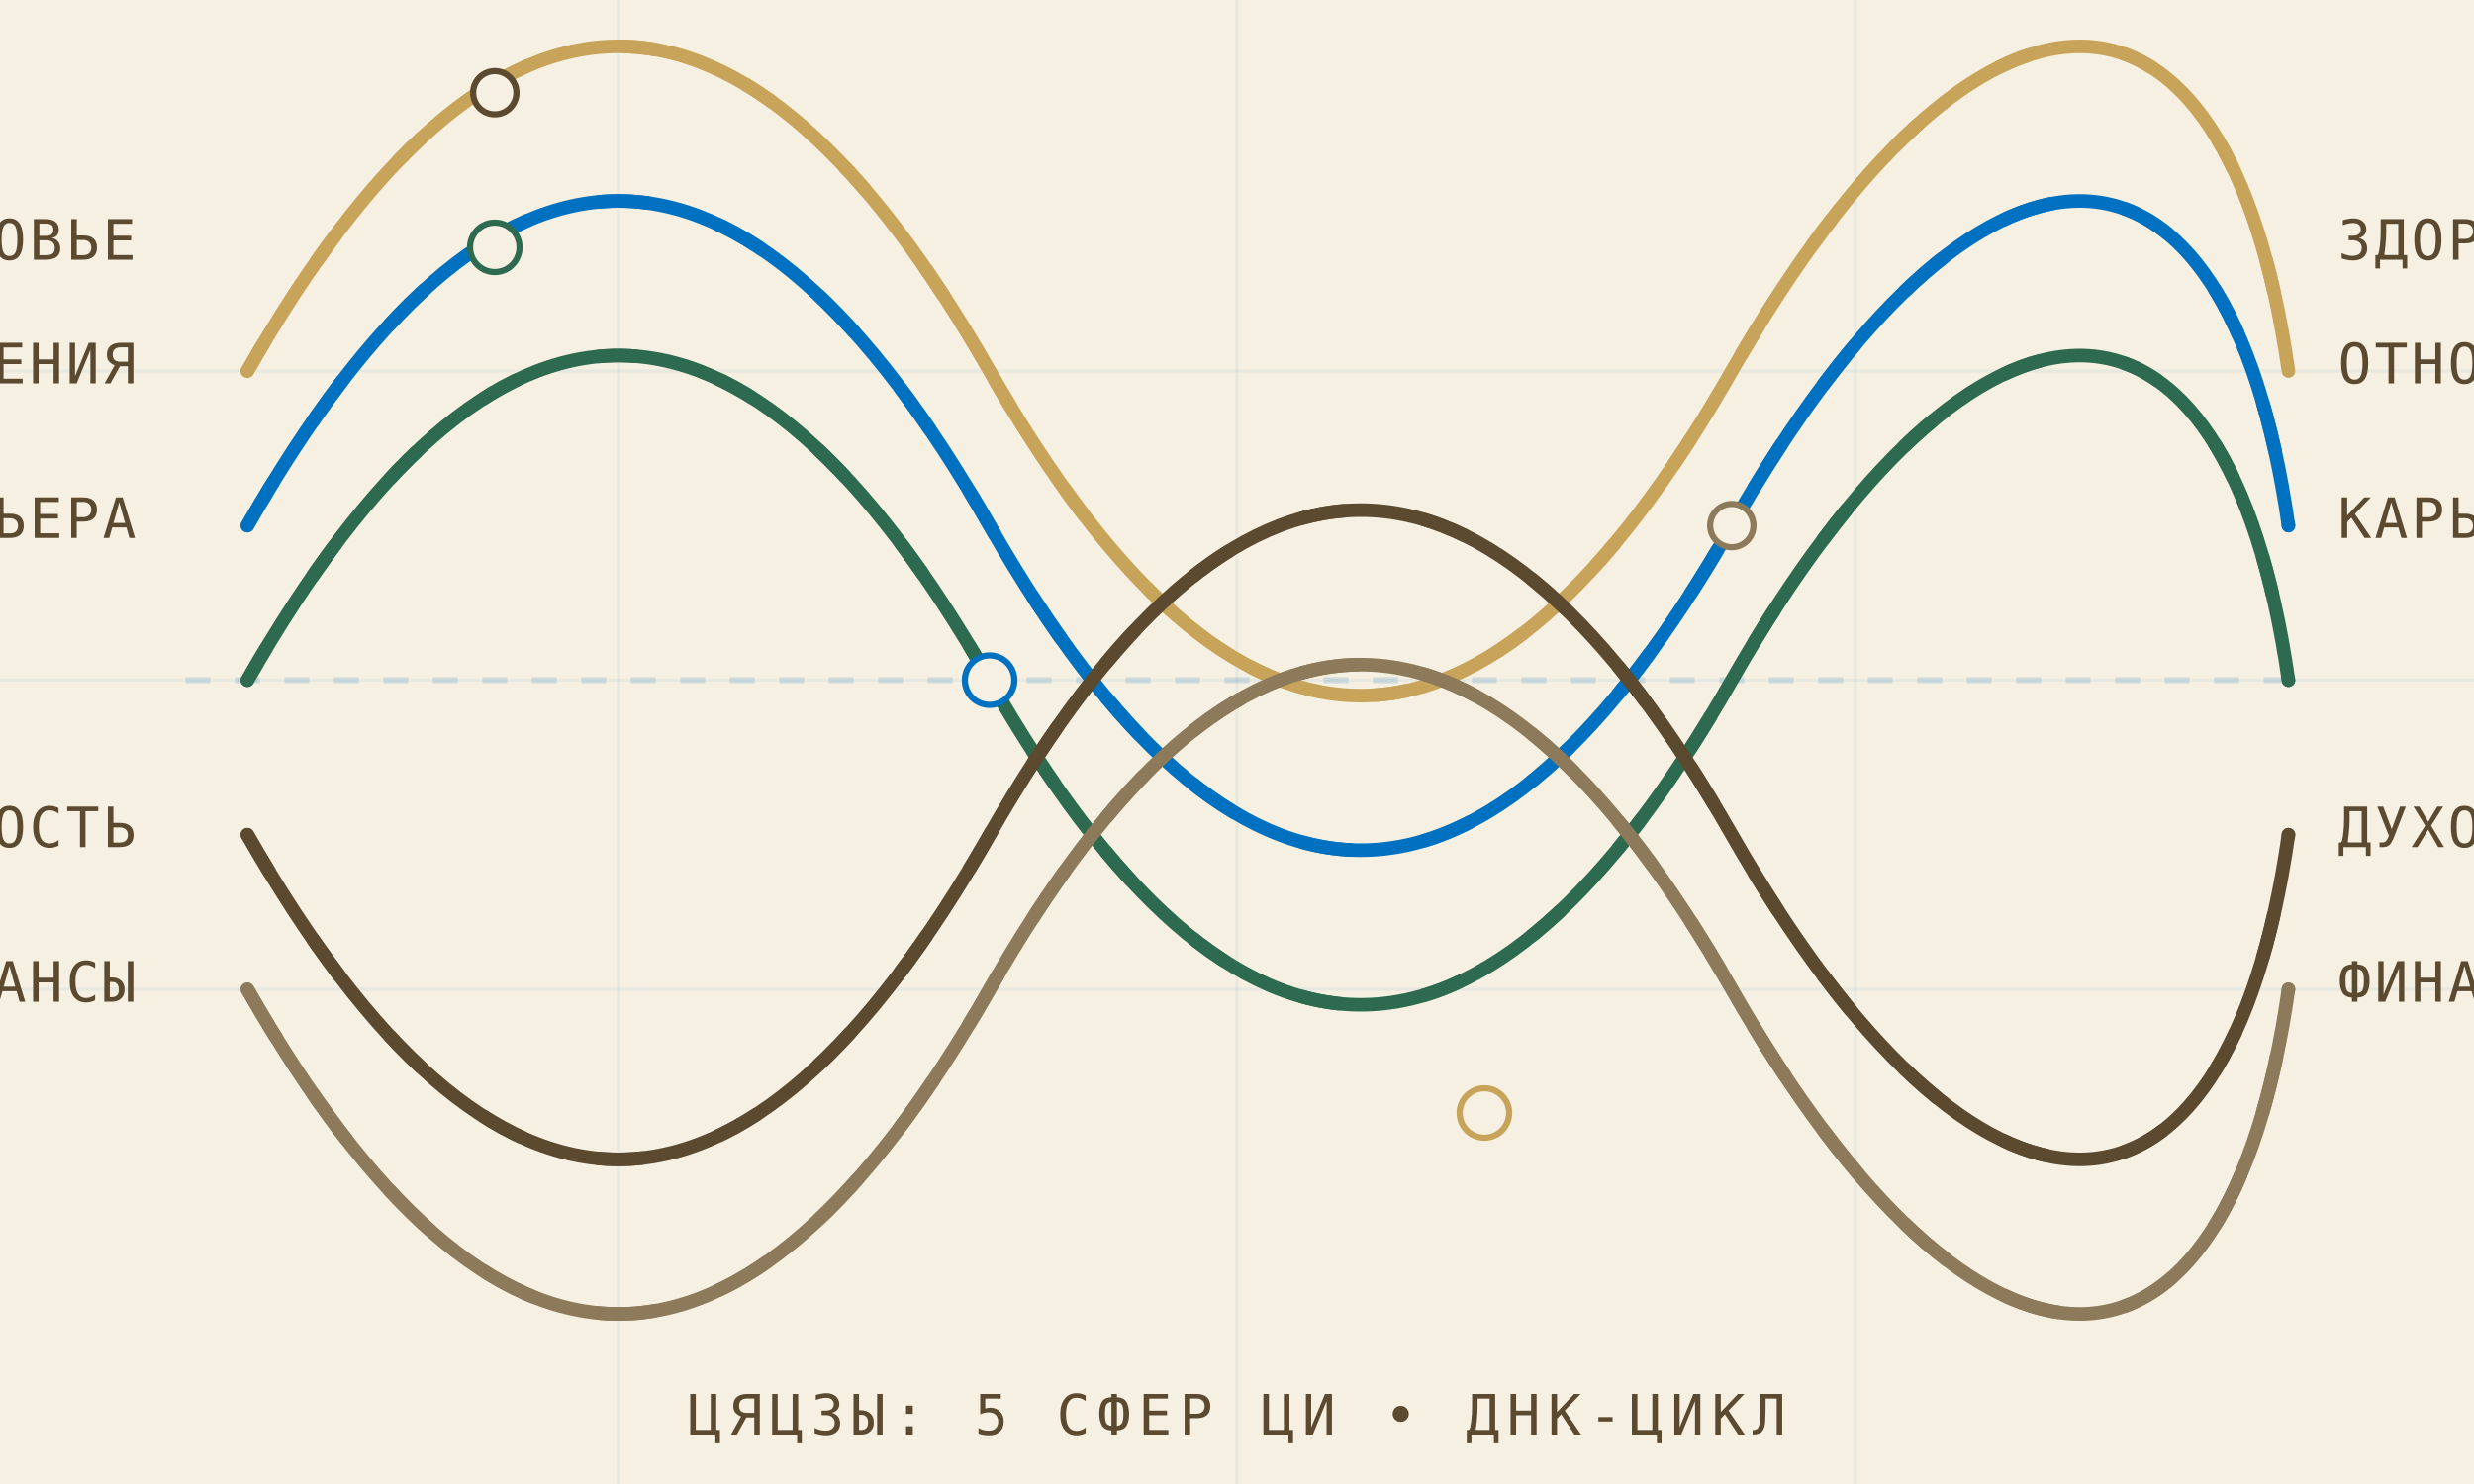
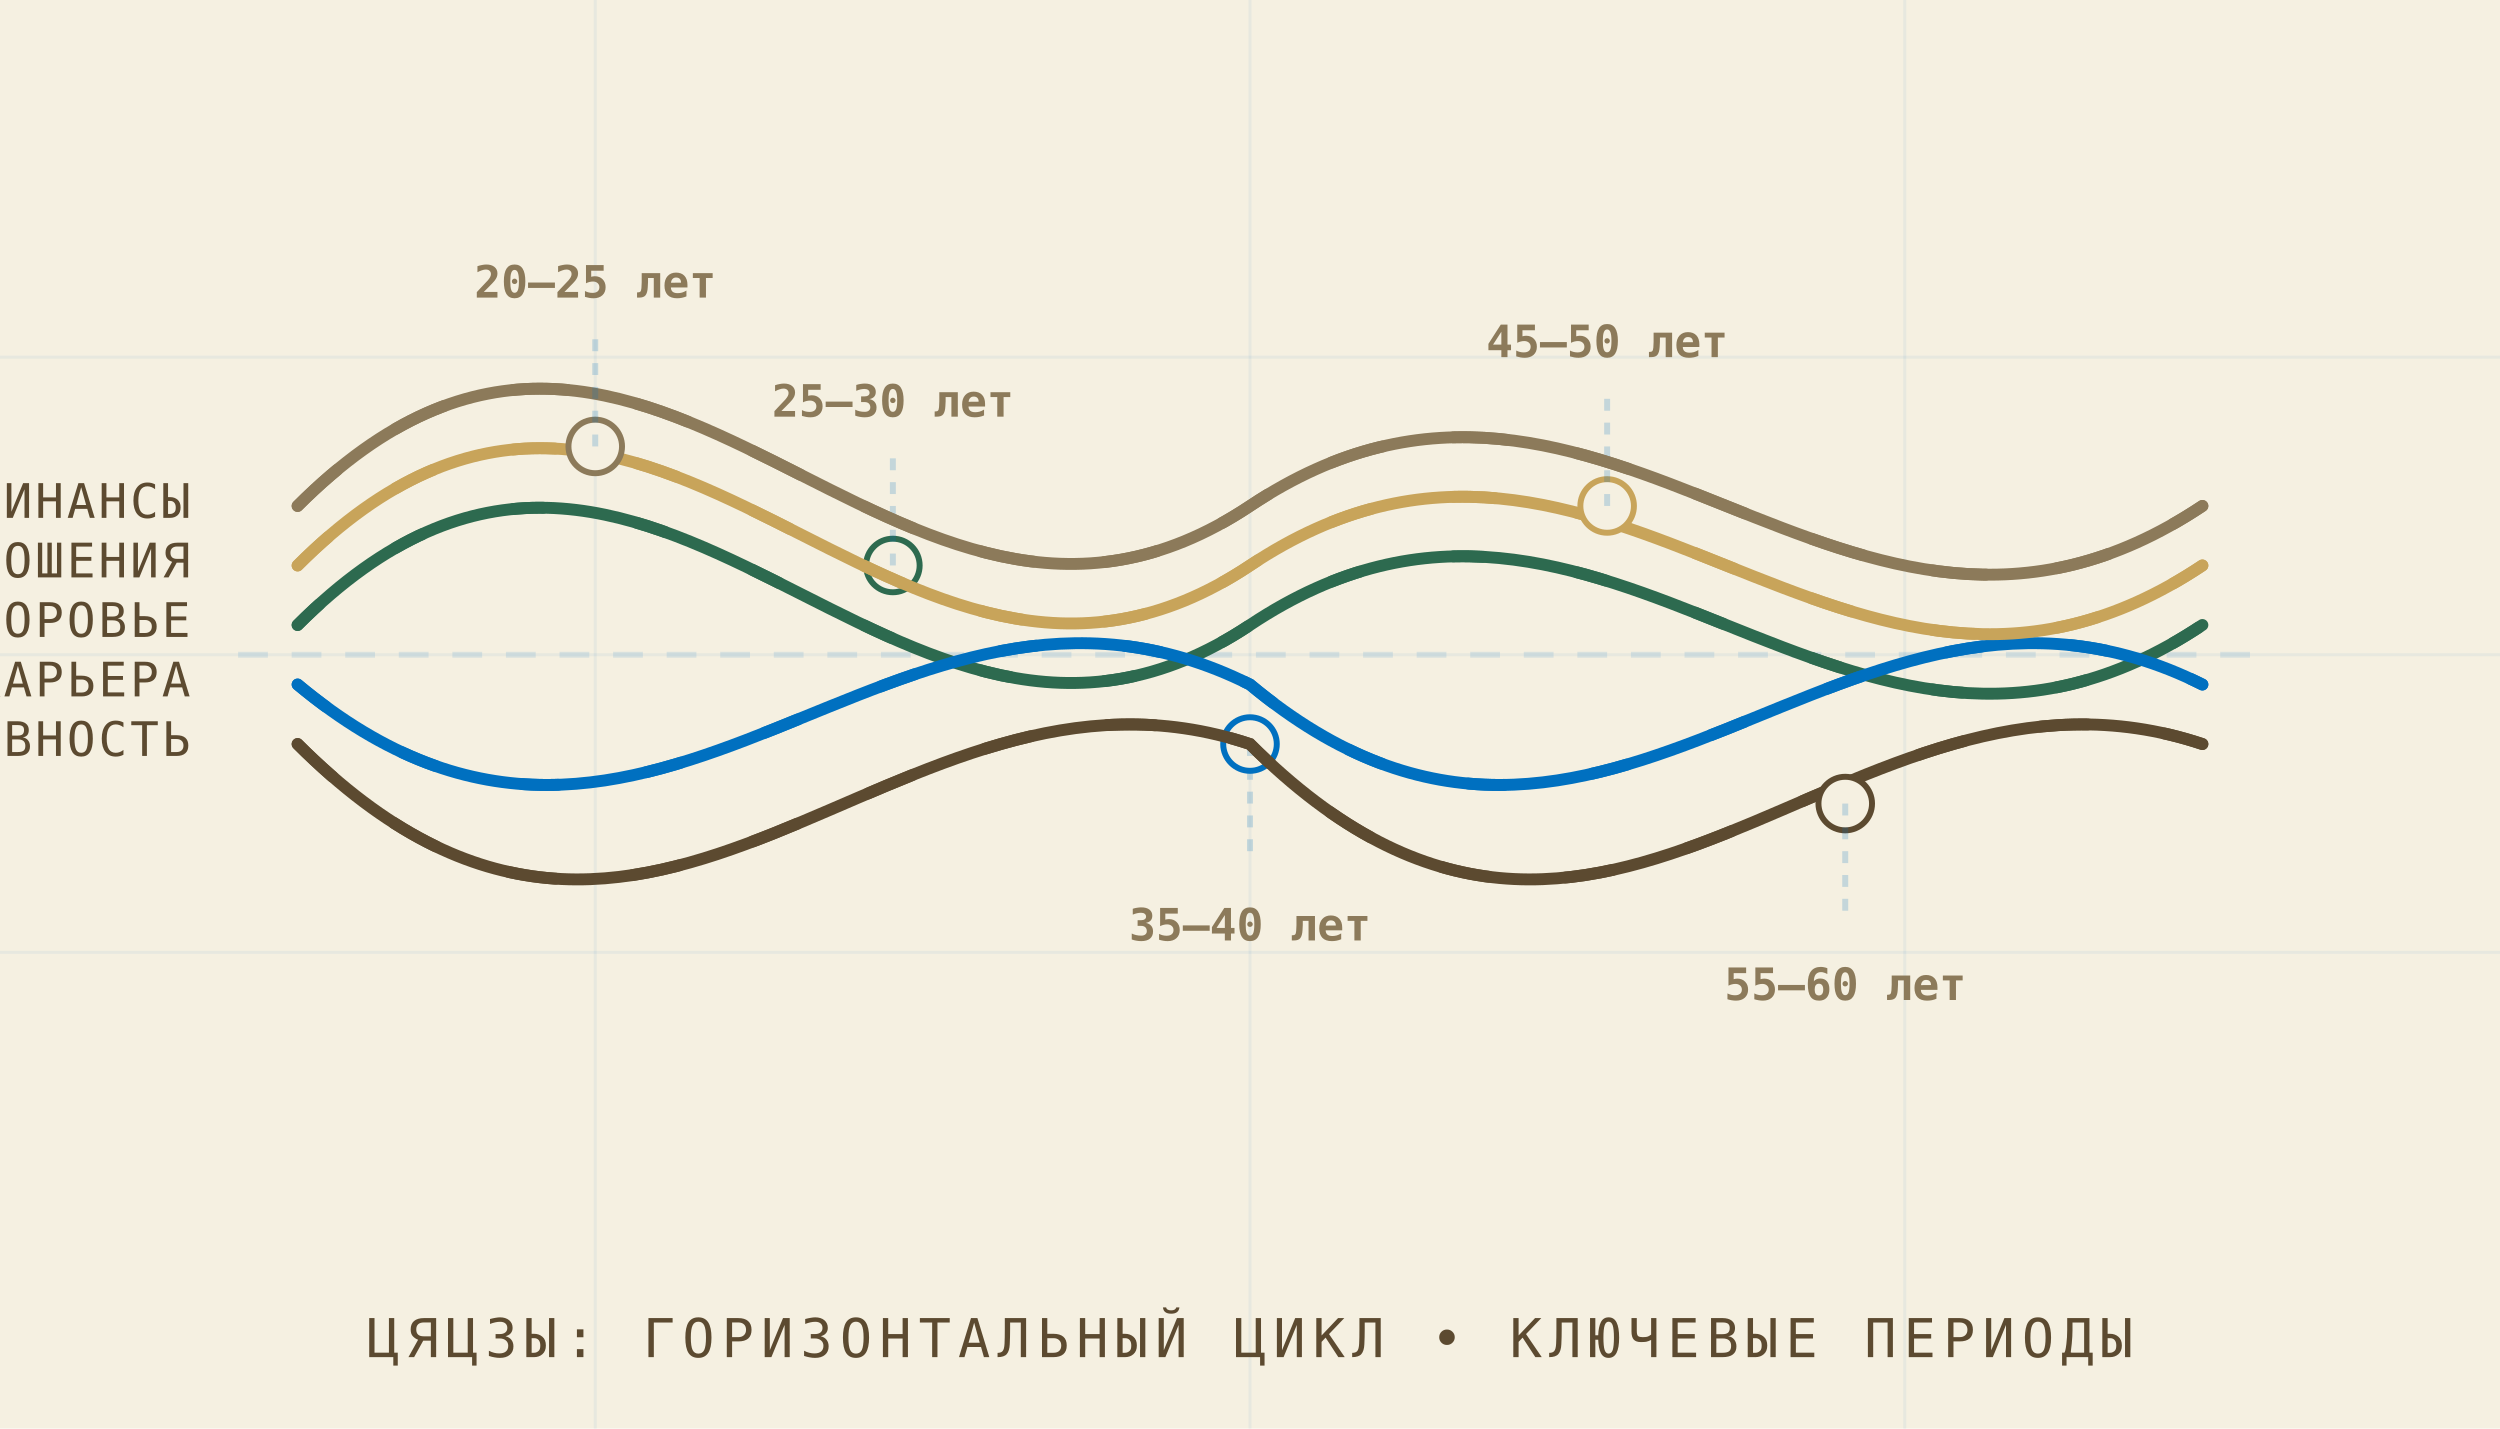
- <svg xmlns="http://www.w3.org/2000/svg" viewBox="0 0 400 240" width="100%" height="100%">
+ <svg xmlns="http://www.w3.org/2000/svg" viewBox="0 0 420 240" width="100%" height="100%">
  <defs>
    <style>
-       @keyframes flow-fwd { 0% { stroke-dashoffset: 0; } 100% { stroke-dashoffset: -180; } }
-       @keyframes flow-bwd { 0% { stroke-dashoffset: 0; } 100% { stroke-dashoffset: 180; } }
-       @keyframes spin-slow { 0% { transform: rotate(0deg); } 100% { transform: rotate(360deg); } }
-       @keyframes pulse-dot { 0%,100% { opacity: .5; r: 3.5; } 50% { opacity: 1; r: 5; } }
-       @keyframes fade-label { 0%,100% { opacity: .7; } 50% { opacity: 1; } }
-       
+       @keyframes twist-h {
+         0%, 100% { transform: rotateY(0deg) skewX(0deg); }
+         25% { transform: rotateY(90deg) skewX(4deg); }
+         50% { transform: rotateY(180deg) skewX(0deg); }
+         75% { transform: rotateY(270deg) skewX(-4deg); }
+       }
+       @keyframes flow-dash {
+         0% { stroke-dashoffset: 0; }
+         100% { stroke-dashoffset: -24; }
+       }
+       @keyframes pulse-mark {
+         0%, 100% { opacity: 0.6; transform: scale(1); }
+         50% { opacity: 1; transform: scale(1.15); }
+       }
      .grid { stroke: rgba(0,112,192,.06); stroke-width: .5; }
-       .axis { stroke: rgba(0,112,192,.15); stroke-width: 1; stroke-dasharray: 4 4; }
-       .helix { transform-origin: 200px 110px; animation: spin-slow 28s linear infinite; }
-       
-       .strand { fill: none; stroke-width: 2.2; stroke-linecap: round; }
-       .flow-1 { animation: flow-fwd 2.8s linear infinite; }
-       .flow-2 { animation: flow-bwd 3.2s linear infinite; }
-       .flow-3 { animation: flow-fwd 3.6s linear infinite; }
-       
-       .node { animation: pulse-dot 2.4s ease-in-out infinite; }
-       .label { font-family: monospace; font-size: 9px; fill: #5c4a30; letter-spacing: .5px; animation: fade-label 3s ease-in-out infinite; }
+       .axis { stroke: rgba(0,112,192,.12); stroke-width: 1; stroke-dasharray: 5 4; }
+       .helix {
+         transform-origin: 210px 110px;
+         animation: twist-h 26s linear infinite;
+         transform-style: preserve-3d;
+       }
+       .strand { fill: none; stroke-width: 2; stroke-linecap: round; }
+       .flow { animation: flow-dash 3.2s linear infinite; }
+       .flow-rev { animation: flow-dash 3.8s linear infinite reverse; }
+       .mark { animation: pulse-mark 2.8s ease-in-out infinite; }
+       .conn { stroke: rgba(0,112,192,.2); stroke-width: 1; stroke-dasharray: 2 2; }
+       .label { font-family: monospace; font-size: 8px; fill: #5c4a30; letter-spacing: .5px; }
+       .phase { font-family: monospace; font-size: 7.5px; fill: #8c7a5a; font-weight: 600; }
      .title { font-family: monospace; font-size: 9px; fill: #5c4a30; letter-spacing: 1.2px; }
-       
-       /* Цвета сфер */
+ 
      .health    { stroke: #2d6a4f; }
      .career    { stroke: #0070c0; }
      .relations { stroke: #c8a45a; }
      .spirit    { stroke: #5c4a30; }
      .finance   { stroke: #8c7a5a; }
    </style>
  </defs>
  <rect width="100%" height="100%" fill="#f5f0e1" />
  <g class="grid">
-     <line x1="0" y1="60" x2="400" y2="60" />
-     <line x1="0" y1="110" x2="400" y2="110" />
-     <line x1="0" y1="160" x2="400" y2="160" />
+     <line x1="0" y1="60" x2="420" y2="60" />
+     <line x1="0" y1="110" x2="420" y2="110" />
+     <line x1="0" y1="160" x2="420" y2="160" />
    <line x1="100" y1="0" x2="100" y2="240" />
-     <line x1="200" y1="0" x2="200" y2="240" />
-     <line x1="300" y1="0" x2="300" y2="240" />
+     <line x1="210" y1="0" x2="210" y2="240" />
+     <line x1="320" y1="0" x2="320" y2="240" />
  </g>
-   <line x1="30" y1="110" x2="370" y2="110" class="axis" />
-   <g class="helix">
-     <path class="strand health" d="M 40 110 C 80 40, 120 40, 160 110 S 240 180, 280 110 S 360 40, 370 110" />
-     <path class="strand health flow-1" d="M 40 110 C 80 40, 120 40, 160 110 S 240 180, 280 110 S 360 40, 370 110" stroke-dasharray="6 14" />
-     <path class="strand career" d="M 40 85 C 80 15, 120 15, 160 85 S 240 155, 280 85 S 360 15, 370 85" />
-     <path class="strand career flow-2" d="M 40 85 C 80 15, 120 15, 160 85 S 240 155, 280 85 S 360 15, 370 85" stroke-dasharray="8 12" />
-     <path class="strand relations" d="M 40 60 C 80 -10, 120 -10, 160 60 S 240 130, 280 60 S 360 -10, 370 60" />
-     <path class="strand relations flow-3" d="M 40 60 C 80 -10, 120 -10, 160 60 S 240 130, 280 60 S 360 -10, 370 60" stroke-dasharray="5 16" />
-     <path class="strand spirit" d="M 40 135 C 80 205, 120 205, 160 135 S 240 65, 280 135 S 360 205, 370 135" />
-     <path class="strand spirit flow-1" d="M 40 135 C 80 205, 120 205, 160 135 S 240 65, 280 135 S 360 205, 370 135" stroke-dasharray="7 13" />
-     <path class="strand finance" d="M 40 160 C 80 230, 120 230, 160 160 S 240 90, 280 160 S 360 230, 370 160" />
-     <path class="strand finance flow-2" d="M 40 160 C 80 230, 120 230, 160 160 S 240 90, 280 160 S 360 230, 370 160" stroke-dasharray="9 11" />
-     <circle cx="80" cy="40" r="4" fill="#f5f0e1" class="node" stroke="#2d6a4f" />
-     <circle cx="160" cy="110" r="4" fill="#f5f0e1" class="node" stroke="#0070c0" />
-     <circle cx="240" cy="180" r="4" fill="#f5f0e1" class="node" stroke="#c8a45a" />
-     <circle cx="80" cy="15" r="3.5" fill="#f5f0e1" class="node" stroke="#5c4a30" />
-     <circle cx="280" cy="85" r="3.5" fill="#f5f0e1" class="node" stroke="#8c7a5a" />
+   <line x1="40" y1="110" x2="380" y2="110" class="axis" />
+   <g class="helix" style="perspective: 700px;">
+     <path class="strand health" d="M 50 105 C 110 45 150 145 210 105 C 270 65 310 145 370 105" />
+     <path class="strand health flow" d="M 50 105 C 110 45 150 145 210 105 C 270 65 310 145 370 105" stroke-dasharray="5 16" />
+     <circle cx="150" cy="95" r="4.5" fill="#f5f0e1" stroke="#2d6a4f" class="mark" />
+     <line x1="150" y1="95" x2="150" y2="75" class="conn" />
+     <text x="150" y="70" class="phase" text-anchor="middle">25–30 лет</text>
+     <path class="strand career" d="M 50 115 C 110 165 150 85 210 115 C 270 165 310 85 370 115" />
+     <path class="strand career flow-rev" d="M 50 115 C 110 165 150 85 210 115 C 270 165 310 85 370 115" stroke-dasharray="6 15" />
+     <circle cx="210" cy="125" r="4.5" fill="#f5f0e1" stroke="#0070c0" class="mark" />
+     <line x1="210" y1="125" x2="210" y2="145" class="conn" />
+     <text x="210" y="158" class="phase" text-anchor="middle">35–40 лет</text>
+     <path class="strand relations" d="M 50 95 C 110 35 150 135 210 95 C 270 55 310 135 370 95" />
+     <path class="strand relations flow" d="M 50 95 C 110 35 150 135 210 95 C 270 55 310 135 370 95" stroke-dasharray="7 14" />
+     <circle cx="270" cy="85" r="4.5" fill="#f5f0e1" stroke="#c8a45a" class="mark" />
+     <line x1="270" y1="85" x2="270" y2="65" class="conn" />
+     <text x="270" y="60" class="phase" text-anchor="middle">45–50 лет</text>
+     <path class="strand spirit" d="M 50 125 C 110 185 150 105 210 125 C 270 185 310 105 370 125" />
+     <path class="strand spirit flow-rev" d="M 50 125 C 110 185 150 105 210 125 C 270 185 310 105 370 125" stroke-dasharray="8 13" />
+     <circle cx="310" cy="135" r="4.5" fill="#f5f0e1" stroke="#5c4a30" class="mark" />
+     <line x1="310" y1="135" x2="310" y2="155" class="conn" />
+     <text x="310" y="168" class="phase" text-anchor="middle">55–60 лет</text>
+     <path class="strand finance" d="M 50 85 C 110 25 150 125 210 85 C 270 45 310 125 370 85" />
+     <path class="strand finance flow" d="M 50 85 C 110 25 150 125 210 85 C 270 45 310 125 370 85" stroke-dasharray="9 12" />
+     <circle cx="100" cy="75" r="4.5" fill="#f5f0e1" stroke="#8c7a5a" class="mark" />
+     <line x1="100" y1="75" x2="100" y2="55" class="conn" />
+     <text x="100" y="50" class="phase" text-anchor="middle">20–25 лет</text>
  </g>
-   <text x="22" y="42" class="label" text-anchor="end">ЗДОРОВЬЕ</text>
-   <text x="22" y="87" class="label" text-anchor="end">КАРЬЕРА</text>
-   <text x="22" y="62" class="label" text-anchor="end">ОТНОШЕНИЯ</text>
-   <text x="22" y="137" class="label" text-anchor="end">ДУХОВНОСТЬ</text>
-   <text x="22" y="162" class="label" text-anchor="end">ФИНАНСЫ</text>
-   <text x="378" y="42" class="label" text-anchor="start">ЗДОРОВЬЕ</text>
-   <text x="378" y="87" class="label" text-anchor="start">КАРЬЕРА</text>
-   <text x="378" y="62" class="label" text-anchor="start">ОТНОШЕНИЯ</text>
-   <text x="378" y="137" class="label" text-anchor="start">ДУХОВНОСТЬ</text>
-   <text x="378" y="162" class="label" text-anchor="start">ФИНАНСЫ</text>
-   <text x="200" y="232" class="title" text-anchor="middle">ЦЯЦЗЫ: 5 СФЕР ЦИ • ДНК-ЦИКЛ</text>
+   <text x="32" y="107" class="label" text-anchor="end">ЗДОРОВЬЕ</text>
+   <text x="32" y="117" class="label" text-anchor="end">КАРЬЕРА</text>
+   <text x="32" y="97" class="label" text-anchor="end">ОТНОШЕНИЯ</text>
+   <text x="32" y="127" class="label" text-anchor="end">ДУХОВНОСТЬ</text>
+   <text x="32" y="87" class="label" text-anchor="end">ФИНАНСЫ</text>
+   <text x="210" y="228" class="title" text-anchor="middle">ЦЯЦЗЫ: ГОРИЗОНТАЛЬНЫЙ ЦИКЛ • КЛЮЧЕВЫЕ ПЕРИОДЫ</text>
</svg>
